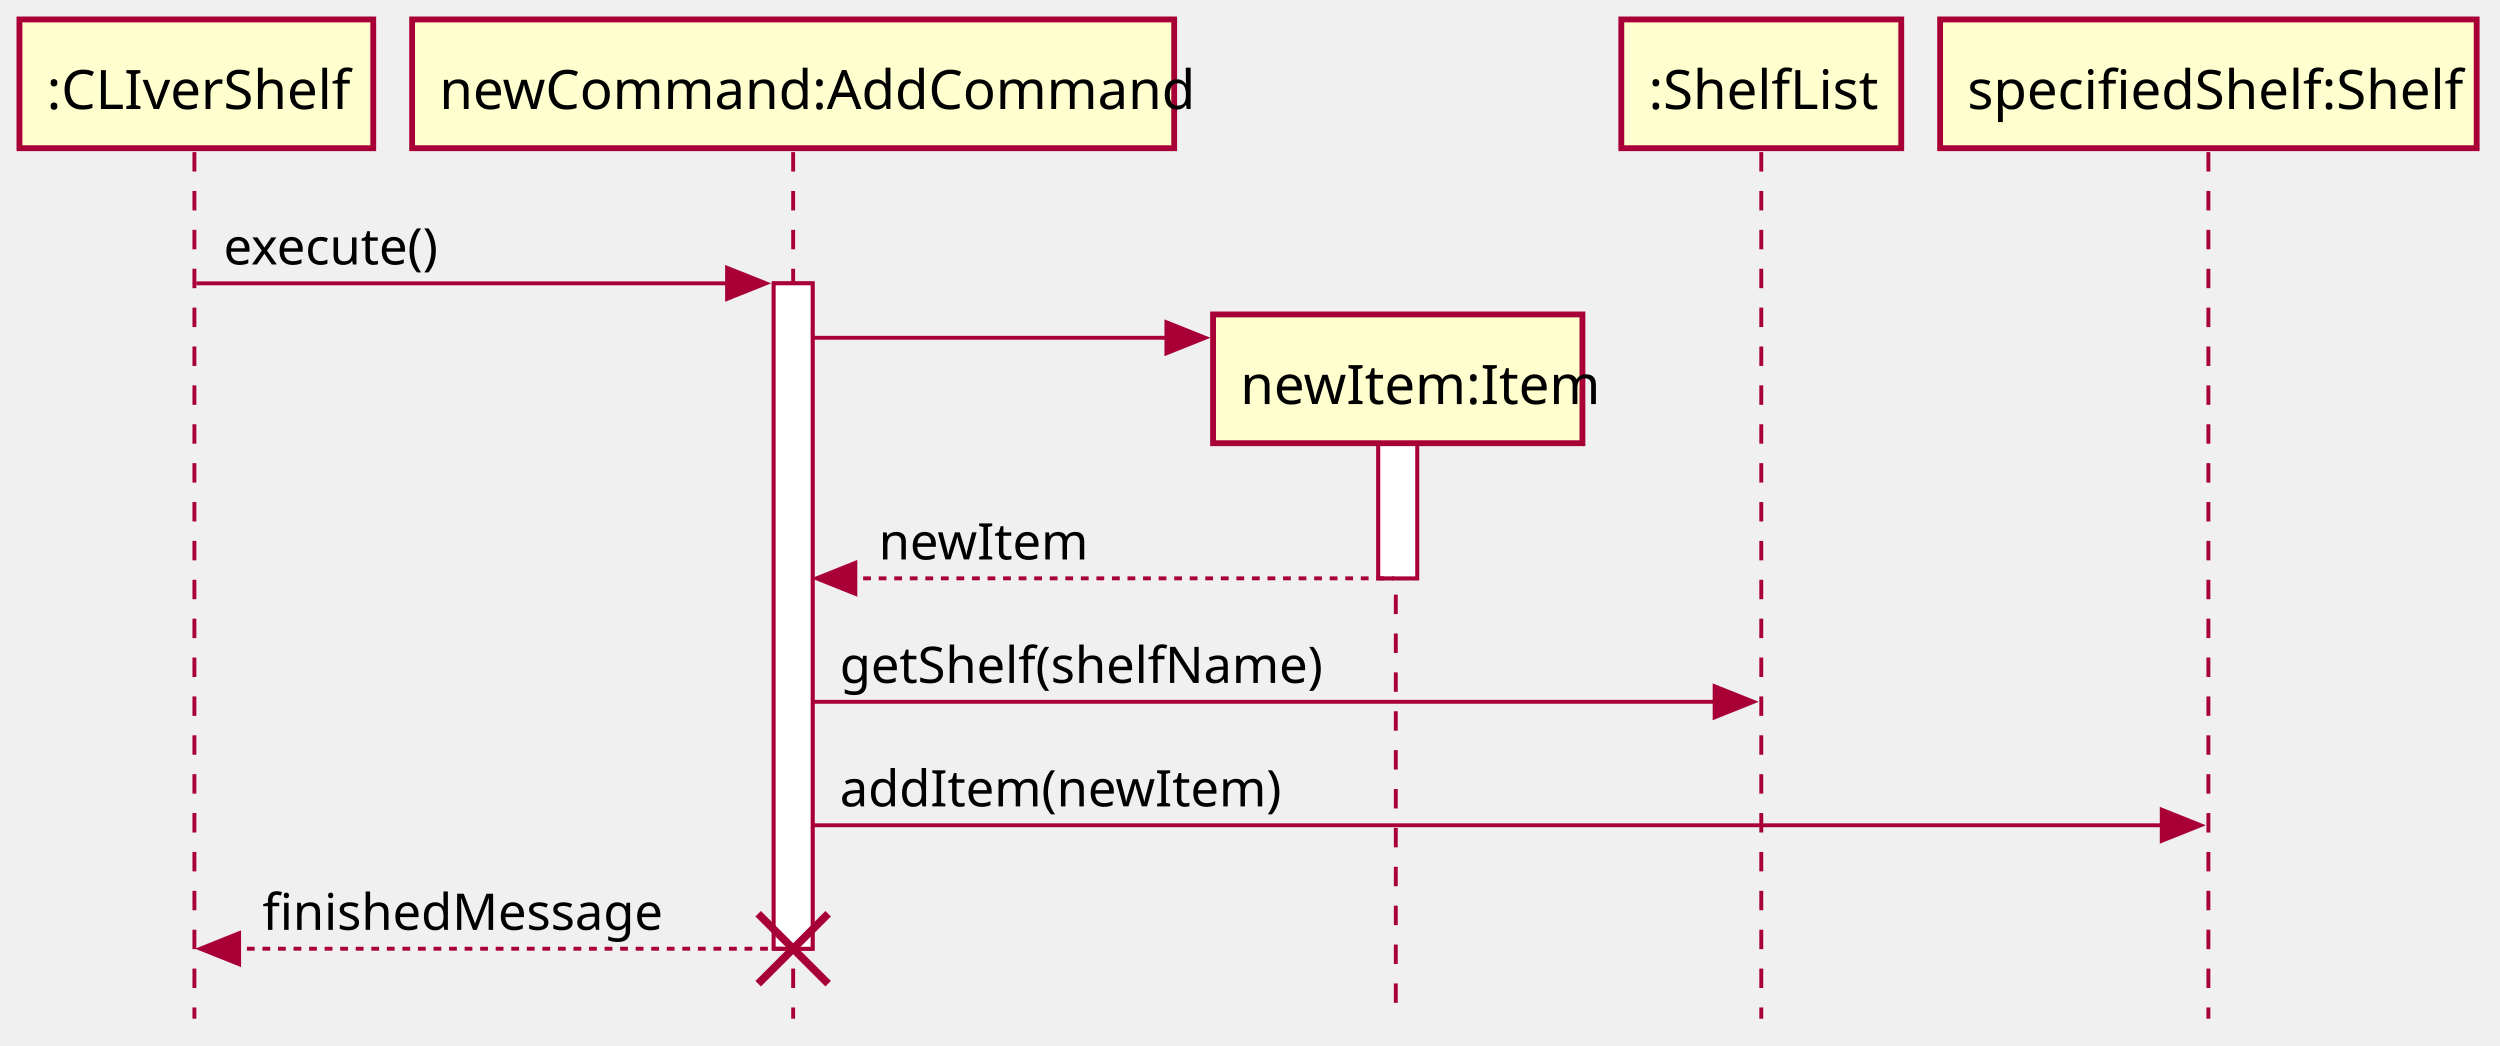
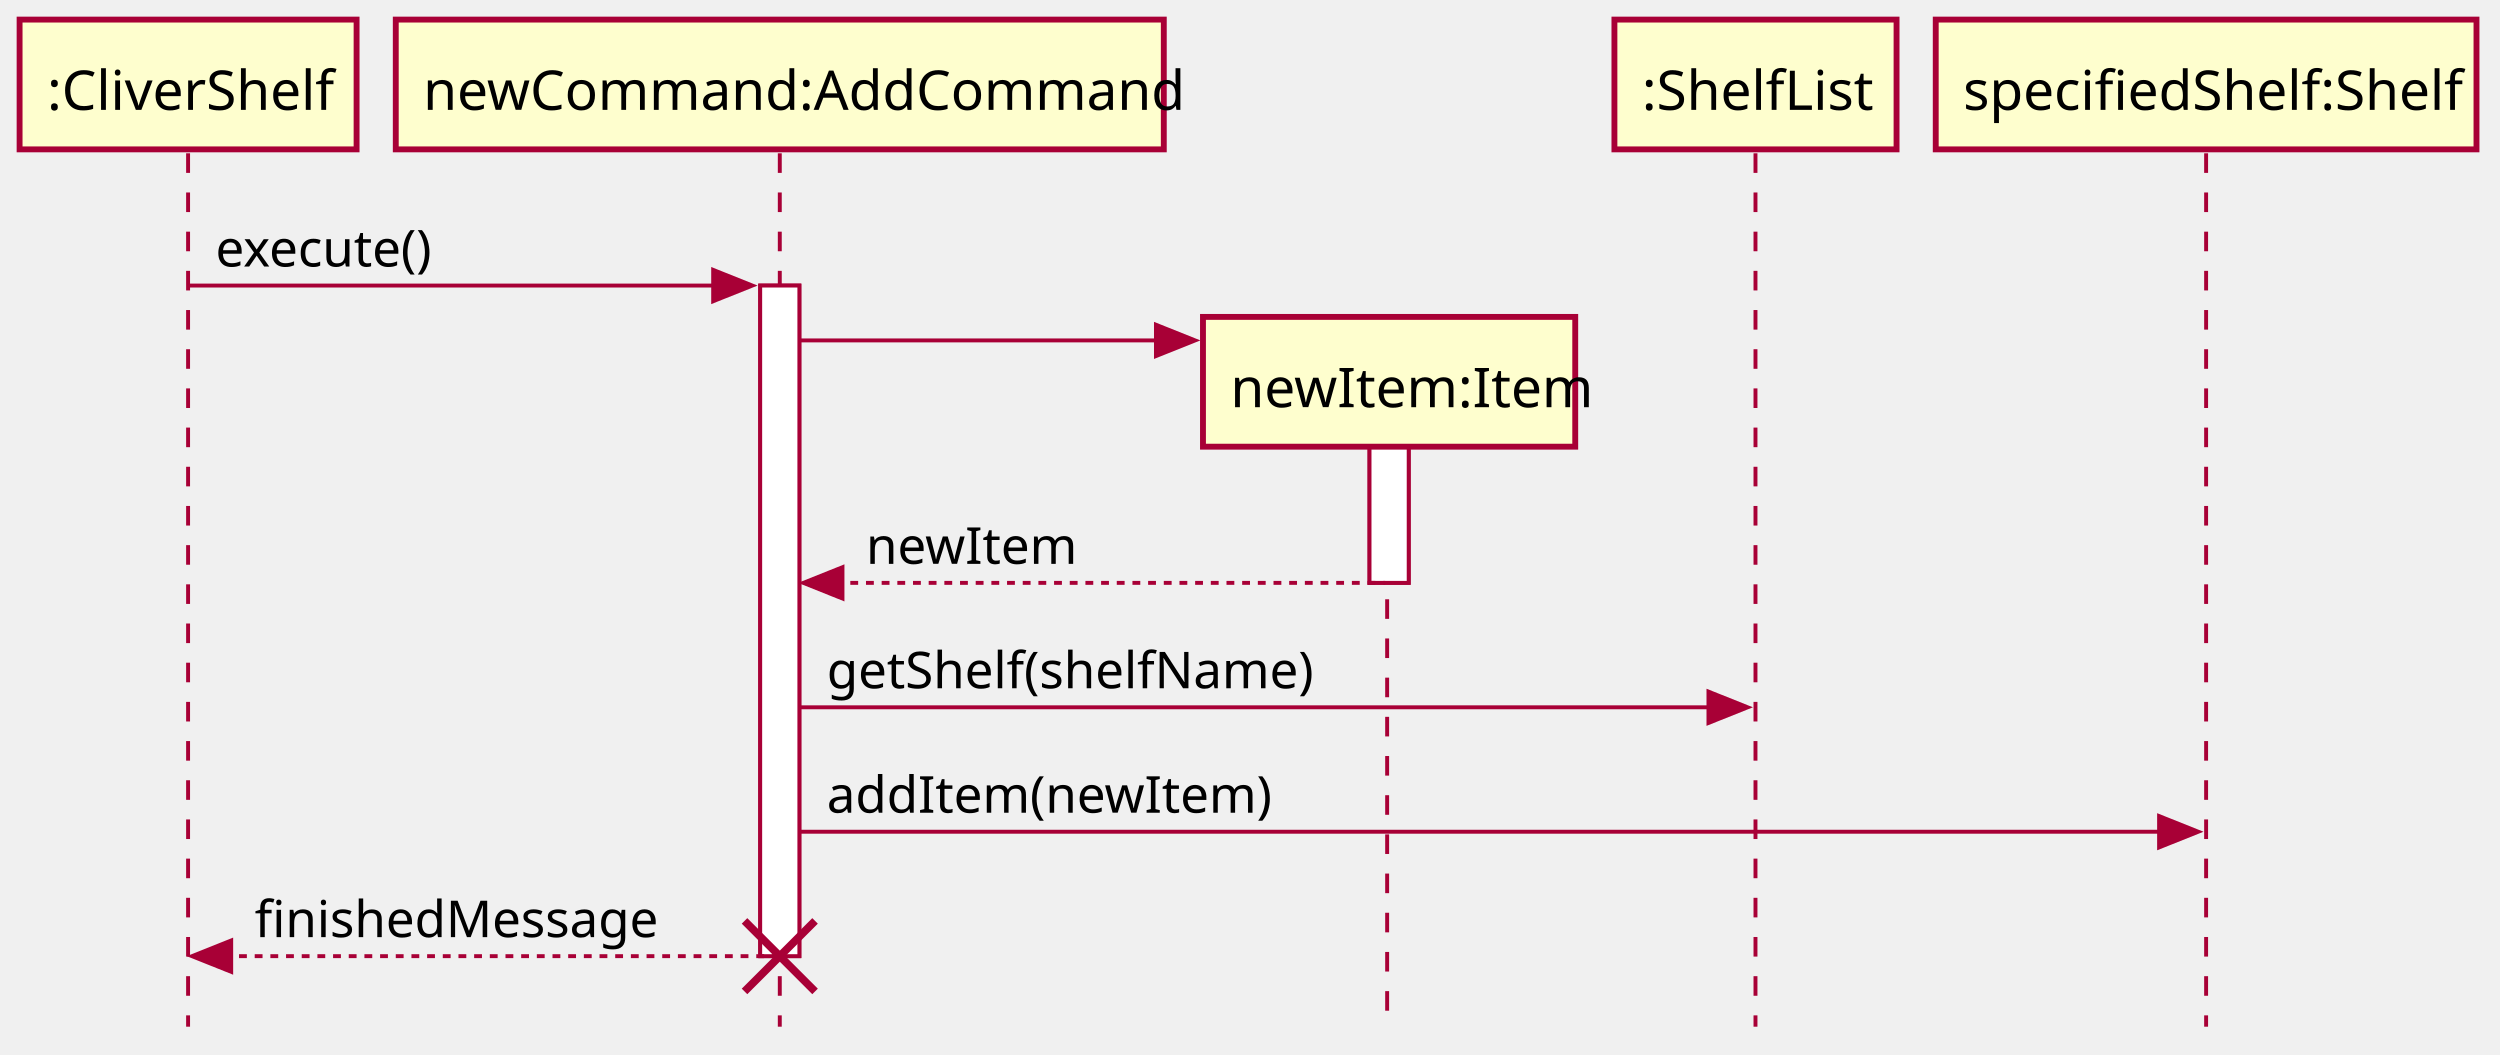
- <svg xmlns="http://www.w3.org/2000/svg" contentScriptType="application/ecmascript" contentStyleType="text/css" height="269px" preserveAspectRatio="none" style="width:643px;height:269px;background:#FFFFFF;" version="1.1" viewBox="0 0 643 269" width="643px" zoomAndPan="magnify">
+ <svg xmlns="http://www.w3.org/2000/svg" contentScriptType="application/ecmascript" contentStyleType="text/css" height="269px" preserveAspectRatio="none" style="width:638px;height:269px;background:#FFFFFF;" version="1.1" viewBox="0 0 638 269" width="638px" zoomAndPan="magnify">
  <defs />
  <g>
-     <rect fill="#FFFFFF" height="171.138" style="stroke:#A80036;stroke-width:1.0;" width="10" x="199" y="72.874" />
-     <rect fill="#FFFFFF" height="51.874" style="stroke:#A80036;stroke-width:1.0;" width="10" x="354.5" y="96.874" />
-     <line style="stroke:#A80036;stroke-width:1.0;stroke-dasharray:5.0,5.0;" x1="50" x2="50" y1="39.12" y2="262.012" />
-     <line style="stroke:#A80036;stroke-width:1.0;stroke-dasharray:5.0,5.0;" x1="204" x2="204" y1="39.12" y2="262.012" />
-     <line style="stroke:#A80036;stroke-width:1.0;stroke-dasharray:5.0,5.0;" x1="359" x2="359" y1="112.935" y2="262.012" />
-     <line style="stroke:#A80036;stroke-width:1.0;stroke-dasharray:5.0,5.0;" x1="453" x2="453" y1="39.12" y2="262.012" />
-     <line style="stroke:#A80036;stroke-width:1.0;stroke-dasharray:5.0,5.0;" x1="568" x2="568" y1="39.12" y2="262.012" />
-     <rect fill="#FEFECE" height="33.12" style="stroke:#A80036;stroke-width:1.5;" width="91" x="5" y="5" />
-     <text fill="#000000" font-family="sans-serif" font-size="14" lengthAdjust="spacing" textLength="77" x="12" y="28.044">:CLIverShelf</text>
-     <rect fill="#FEFECE" height="33.12" style="stroke:#A80036;stroke-width:1.5;" width="196" x="106" y="5" />
-     <text fill="#000000" font-family="sans-serif" font-size="14" lengthAdjust="spacing" textLength="182" x="113" y="28.044">newCommand:AddCommand</text>
-     <rect fill="#FEFECE" height="33.12" style="stroke:#A80036;stroke-width:1.5;" width="72" x="417" y="5" />
-     <text fill="#000000" font-family="sans-serif" font-size="14" lengthAdjust="spacing" textLength="58" x="424" y="28.044">:ShelfList</text>
-     <rect fill="#FEFECE" height="33.12" style="stroke:#A80036;stroke-width:1.5;" width="138" x="499" y="5" />
-     <text fill="#000000" font-family="sans-serif" font-size="14" lengthAdjust="spacing" textLength="124" x="506" y="28.044">specifiedShelf:Shelf</text>
-     <rect fill="#FFFFFF" height="171.138" style="stroke:#A80036;stroke-width:1.0;" width="10" x="199" y="72.874" />
-     <rect fill="#FFFFFF" height="51.874" style="stroke:#A80036;stroke-width:1.0;" width="10" x="354.5" y="96.874" />
-     <polygon fill="#A80036" points="187,68.874,197,72.874,187,76.874" style="stroke:#A80036;stroke-width:1.0;" />
-     <line style="stroke:#A80036;stroke-width:1.0;" x1="50.5" x2="193" y1="72.874" y2="72.874" />
-     <text fill="#000000" font-family="sans-serif" font-size="13" lengthAdjust="spacing" textLength="54" x="57.5" y="68.018">execute()</text>
-     <polygon fill="#A80036" points="300,82.874,310,86.874,300,90.874" style="stroke:#A80036;stroke-width:1.0;" />
-     <line style="stroke:#A80036;stroke-width:1.0;" x1="209" x2="306" y1="86.874" y2="86.874" />
-     <rect fill="#FEFECE" height="33.12" style="stroke:#A80036;stroke-width:1.5;" width="95" x="312" y="80.874" />
-     <text fill="#000000" font-family="sans-serif" font-size="14" lengthAdjust="spacing" textLength="81" x="319" y="103.918">newItem:Item</text>
-     <polygon fill="#A80036" points="220,144.749,210,148.749,220,152.749" style="stroke:#A80036;stroke-width:1.0;" />
-     <line style="stroke:#A80036;stroke-width:1.0;stroke-dasharray:2.0,2.0;" x1="214" x2="358.5" y1="148.749" y2="148.749" />
-     <text fill="#000000" font-family="sans-serif" font-size="13" lengthAdjust="spacing" textLength="48" x="226" y="143.893">newItem</text>
-     <polygon fill="#A80036" points="441,176.503,451,180.503,441,184.503" style="stroke:#A80036;stroke-width:1.0;" />
-     <line style="stroke:#A80036;stroke-width:1.0;" x1="209" x2="447" y1="180.503" y2="180.503" />
-     <text fill="#000000" font-family="sans-serif" font-size="13" lengthAdjust="spacing" textLength="116" x="216" y="175.647">getShelf(shelfName)</text>
-     <polygon fill="#A80036" points="556,208.258,566,212.258,556,216.258" style="stroke:#A80036;stroke-width:1.0;" />
-     <line style="stroke:#A80036;stroke-width:1.0;" x1="209" x2="562" y1="212.258" y2="212.258" />
-     <text fill="#000000" font-family="sans-serif" font-size="13" lengthAdjust="spacing" textLength="102" x="216" y="207.401">addItem(newItem)</text>
-     <polygon fill="#A80036" points="61.5,240.012,51.5,244.012,61.5,248.012" style="stroke:#A80036;stroke-width:1.0;" />
-     <line style="stroke:#A80036;stroke-width:1.0;stroke-dasharray:2.0,2.0;" x1="55.5" x2="203" y1="244.012" y2="244.012" />
-     <text fill="#000000" font-family="sans-serif" font-size="13" lengthAdjust="spacing" textLength="97" x="67.5" y="239.156">finishedMessage</text>
-     <line style="stroke:#A80036;stroke-width:2.0;" x1="195" x2="213" y1="235.012" y2="253.012" />
-     <line style="stroke:#A80036;stroke-width:2.0;" x1="195" x2="213" y1="253.012" y2="235.012" />
+     <rect fill="#FFFFFF" height="171.138" style="stroke:#A80036;stroke-width:1.0;" width="10" x="194" y="72.874" />
+     <rect fill="#FFFFFF" height="51.874" style="stroke:#A80036;stroke-width:1.0;" width="10" x="349.5" y="96.874" />
+     <line style="stroke:#A80036;stroke-width:1.0;stroke-dasharray:5.0,5.0;" x1="48" x2="48" y1="39.12" y2="262.012" />
+     <line style="stroke:#A80036;stroke-width:1.0;stroke-dasharray:5.0,5.0;" x1="199" x2="199" y1="39.12" y2="262.012" />
+     <line style="stroke:#A80036;stroke-width:1.0;stroke-dasharray:5.0,5.0;" x1="354" x2="354" y1="112.935" y2="262.012" />
+     <line style="stroke:#A80036;stroke-width:1.0;stroke-dasharray:5.0,5.0;" x1="448" x2="448" y1="39.12" y2="262.012" />
+     <line style="stroke:#A80036;stroke-width:1.0;stroke-dasharray:5.0,5.0;" x1="563" x2="563" y1="39.12" y2="262.012" />
+     <rect fill="#FEFECE" height="33.12" style="stroke:#A80036;stroke-width:1.5;" width="86" x="5" y="5" />
+     <text fill="#000000" font-family="sans-serif" font-size="14" lengthAdjust="spacing" textLength="72" x="12" y="28.044">:CliverShelf</text>
+     <rect fill="#FEFECE" height="33.12" style="stroke:#A80036;stroke-width:1.5;" width="196" x="101" y="5" />
+     <text fill="#000000" font-family="sans-serif" font-size="14" lengthAdjust="spacing" textLength="182" x="108" y="28.044">newCommand:AddCommand</text>
+     <rect fill="#FEFECE" height="33.12" style="stroke:#A80036;stroke-width:1.5;" width="72" x="412" y="5" />
+     <text fill="#000000" font-family="sans-serif" font-size="14" lengthAdjust="spacing" textLength="58" x="419" y="28.044">:ShelfList</text>
+     <rect fill="#FEFECE" height="33.12" style="stroke:#A80036;stroke-width:1.5;" width="138" x="494" y="5" />
+     <text fill="#000000" font-family="sans-serif" font-size="14" lengthAdjust="spacing" textLength="124" x="501" y="28.044">specifiedShelf:Shelf</text>
+     <rect fill="#FFFFFF" height="171.138" style="stroke:#A80036;stroke-width:1.0;" width="10" x="194" y="72.874" />
+     <rect fill="#FFFFFF" height="51.874" style="stroke:#A80036;stroke-width:1.0;" width="10" x="349.5" y="96.874" />
+     <polygon fill="#A80036" points="182,68.874,192,72.874,182,76.874" style="stroke:#A80036;stroke-width:1.0;" />
+     <line style="stroke:#A80036;stroke-width:1.0;" x1="48" x2="188" y1="72.874" y2="72.874" />
+     <text fill="#000000" font-family="sans-serif" font-size="13" lengthAdjust="spacing" textLength="54" x="55" y="68.018">execute()</text>
+     <polygon fill="#A80036" points="295,82.874,305,86.874,295,90.874" style="stroke:#A80036;stroke-width:1.0;" />
+     <line style="stroke:#A80036;stroke-width:1.0;" x1="204" x2="301" y1="86.874" y2="86.874" />
+     <rect fill="#FEFECE" height="33.12" style="stroke:#A80036;stroke-width:1.5;" width="95" x="307" y="80.874" />
+     <text fill="#000000" font-family="sans-serif" font-size="14" lengthAdjust="spacing" textLength="81" x="314" y="103.918">newItem:Item</text>
+     <polygon fill="#A80036" points="215,144.749,205,148.749,215,152.749" style="stroke:#A80036;stroke-width:1.0;" />
+     <line style="stroke:#A80036;stroke-width:1.0;stroke-dasharray:2.0,2.0;" x1="209" x2="353.5" y1="148.749" y2="148.749" />
+     <text fill="#000000" font-family="sans-serif" font-size="13" lengthAdjust="spacing" textLength="48" x="221" y="143.893">newItem</text>
+     <polygon fill="#A80036" points="436,176.503,446,180.503,436,184.503" style="stroke:#A80036;stroke-width:1.0;" />
+     <line style="stroke:#A80036;stroke-width:1.0;" x1="204" x2="442" y1="180.503" y2="180.503" />
+     <text fill="#000000" font-family="sans-serif" font-size="13" lengthAdjust="spacing" textLength="116" x="211" y="175.647">getShelf(shelfName)</text>
+     <polygon fill="#A80036" points="551,208.258,561,212.258,551,216.258" style="stroke:#A80036;stroke-width:1.0;" />
+     <line style="stroke:#A80036;stroke-width:1.0;" x1="204" x2="557" y1="212.258" y2="212.258" />
+     <text fill="#000000" font-family="sans-serif" font-size="13" lengthAdjust="spacing" textLength="102" x="211" y="207.401">addItem(newItem)</text>
+     <polygon fill="#A80036" points="59,240.012,49,244.012,59,248.012" style="stroke:#A80036;stroke-width:1.0;" />
+     <line style="stroke:#A80036;stroke-width:1.0;stroke-dasharray:2.0,2.0;" x1="53" x2="198" y1="244.012" y2="244.012" />
+     <text fill="#000000" font-family="sans-serif" font-size="13" lengthAdjust="spacing" textLength="97" x="65" y="239.156">finishedMessage</text>
+     <line style="stroke:#A80036;stroke-width:2.0;" x1="190" x2="208" y1="235.012" y2="253.012" />
+     <line style="stroke:#A80036;stroke-width:2.0;" x1="190" x2="208" y1="253.012" y2="235.012" />
  </g>
</svg>
